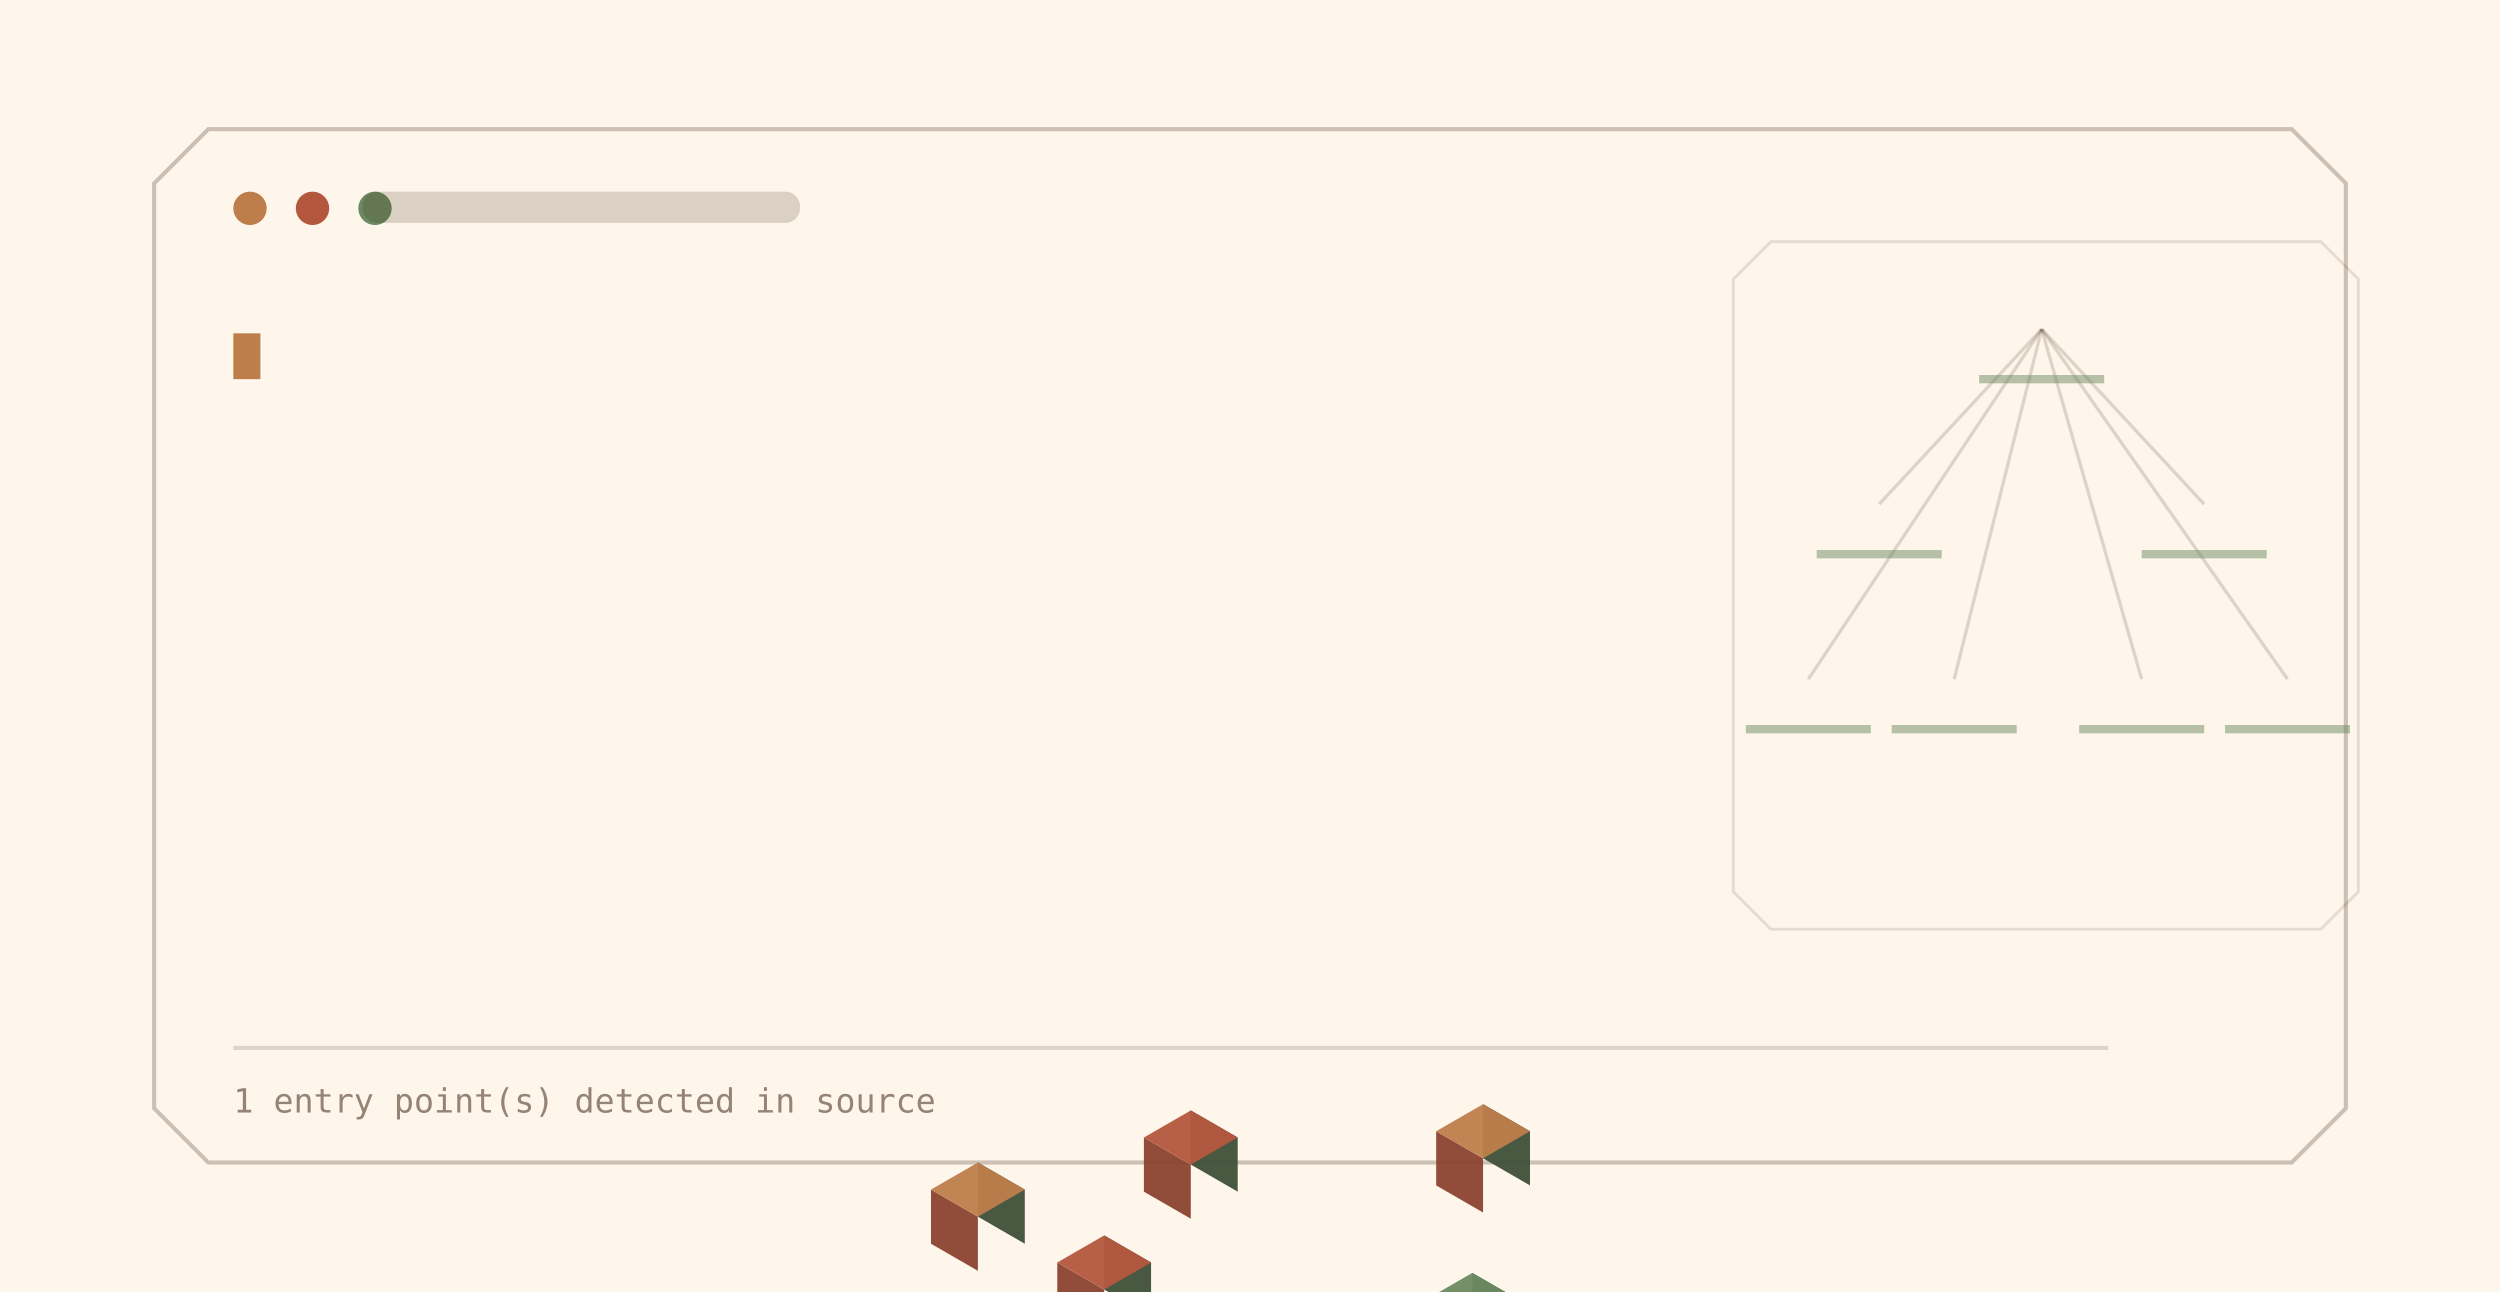
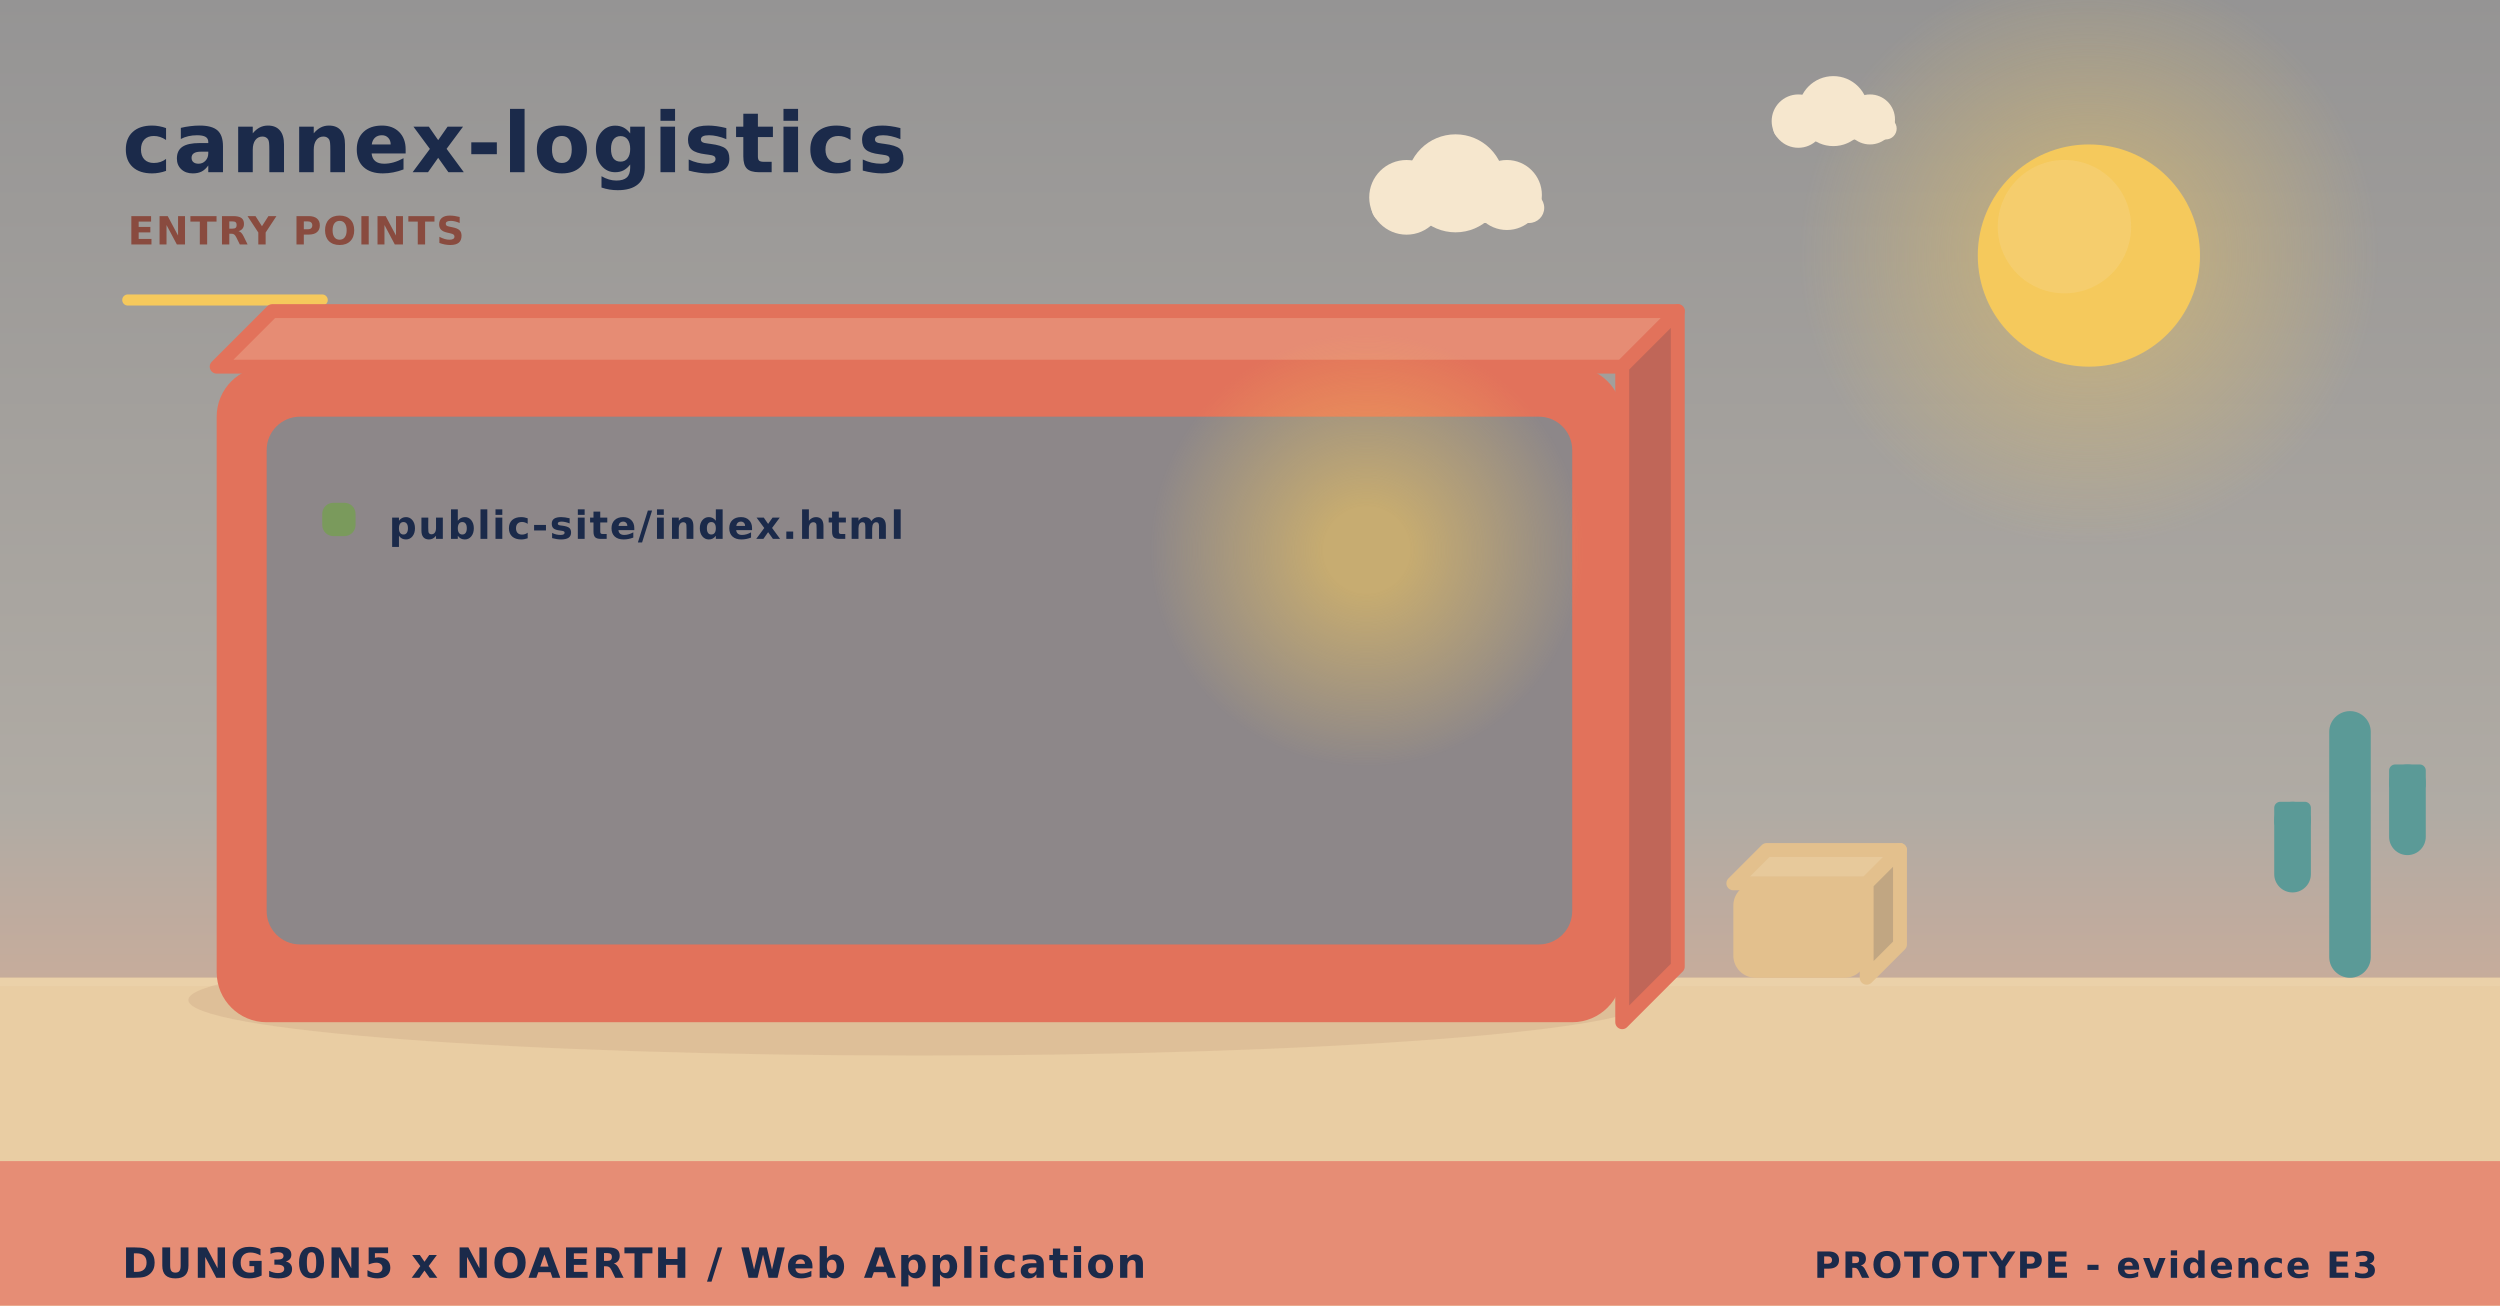
- <svg xmlns="http://www.w3.org/2000/svg" viewBox="0 0 1200 620" width="1200" height="620" role="img" aria-label="cannex-logistics command surface">
-   <rect width="1200" height="620" fill="#fef6eb" />
-   <defs>
-     <linearGradient id="gt" x1="0" y1="0" x2="1" y2="1">
-       <stop offset="0%" stop-color="#be7e4c" />
-       <stop offset="100%" stop-color="#b4573f" />
-     </linearGradient>
-   </defs>
-   <path d="M100.00,62.00 H1100.00 L1126.00,88.00 V532.00 L1100.00,558.00 H100.00 L74.00,532.00 V88.00 Z" fill="none" stroke="rgba(63,37,22,0.300)" stroke-width="2.00" opacity="0.85" />
-   <circle cx="120.00" cy="100.00" r="8.00" fill="#be7e4c" opacity="1.00" />
-   <circle cx="150.00" cy="100.00" r="8.00" fill="#b4573f" opacity="1.00" />
-   <circle cx="180.00" cy="100.00" r="8.00" fill="#6c8a62" opacity="1.00" />
-   <rect x="174.00" y="92.00" width="210.00" height="15.00" rx="7.00" fill="rgba(63,37,22,0.180)" opacity="1.00" />
-   <text x="112" y="148" font-family="ui-monospace,SFMono-Regular,Menlo,monospace" font-size="21" fill="rgba(63,37,22,0.800)" opacity="0">public-site/index.html<animate attributeName="opacity" values="0;1;1;0" dur="1.5s" begin="0.0s" repeatCount="indefinite" />
-   </text>
-   <rect x="112" y="160" width="13" height="22" fill="#be7e4c">
-     <animate attributeName="opacity" values="1;0;1" dur="1.05s" begin="0s" repeatCount="indefinite" />
-   </rect>
-   <path d="M850.00,116.00 H1114.00 L1132.00,134.00 V428.00 L1114.00,446.00 H850.00 L832.00,428.00 V134.00 Z" fill="none" stroke="rgba(63,37,22,0.180)" stroke-width="1.40" opacity="0.70" />
-   <line x1="980.00" y1="158.00" x2="902.00" y2="242.00" stroke="rgba(63,37,22,0.300)" stroke-width="1.60" opacity="0.55" />
-   <line x1="980.00" y1="158.00" x2="1058.00" y2="242.00" stroke="rgba(63,37,22,0.300)" stroke-width="1.60" opacity="0.55" />
-   <line x1="980.00" y1="158.00" x2="868.00" y2="326.00" stroke="rgba(63,37,22,0.300)" stroke-width="1.60" opacity="0.55" />
-   <line x1="980.00" y1="158.00" x2="938.00" y2="326.00" stroke="rgba(63,37,22,0.300)" stroke-width="1.60" opacity="0.55" />
-   <line x1="980.00" y1="158.00" x2="1028.00" y2="326.00" stroke="rgba(63,37,22,0.300)" stroke-width="1.60" opacity="0.55" />
-   <line x1="980.00" y1="158.00" x2="1098.00" y2="326.00" stroke="rgba(63,37,22,0.300)" stroke-width="1.60" opacity="0.55" />
-   <polygon points="711.87,556.00 734.39,569.00 734.39,543.00 711.87,530.00" fill="#3f5039" opacity="0.95" />
-   <polygon points="689.36,569.00 711.87,582.00 711.87,556.00 689.36,543.00" fill="#8c4431" opacity="0.95" />
-   <polygon points="711.87,530.00 734.39,543.00 711.87,556.00 689.36,543.00" fill="#be7e4c" opacity="0.95" />
+ <svg xmlns="http://www.w3.org/2000/svg" width="900" height="470" viewBox="0 0 900 470" role="img" aria-label="cannex-logistics - how it is operated">
+   <linearGradient id="skyt" x1="0" y1="0" x2="0" y2="1">
+     <stop offset="0" stop-color="#959494" />
+     <stop offset="0.62" stop-color="#b0aba4" />
+     <stop offset="1" stop-color="#f3ad8a" />
+   </linearGradient>
+   <rect width="900" height="470" fill="url(#skyt)" />
+   <radialGradient id="sunt">
+     <stop offset="0.35" stop-color="#f5c95c" stop-opacity="0.34" />
+     <stop offset="1" stop-color="#f5c95c" stop-opacity="0" />
+   </radialGradient>
+   <circle cx="752" cy="92" r="104" fill="url(#sunt)" />
+   <circle cx="752" cy="92" r="40" fill="#f5c95c" />
+   <circle cx="743.2" cy="81.6" r="24" fill="#f5d27e" opacity="0.5" />
  <g>
-     <rect x="950.00" y="180.00" width="60.00" height="4.00" rx="0.00" fill="rgba(108,138,98,0.500)" opacity="1.00" />
-     <animate attributeName="opacity" values="0.25;1.0;0.25" dur="14.9s" begin="0.0s" repeatCount="indefinite" />
+     <circle cx="524" cy="66" r="17.64" fill="#f6e7ce" />
+     <circle cx="506.36" cy="71.04" r="13.44" fill="#f6e7ce" />
+     <circle cx="542.48" cy="70.2" r="12.6" fill="#f6e7ce" />
+     <rect x="493.76" y="69.36" width="62.16" height="10.92" rx="5.46" fill="#f6e7ce" />
+     <animateTransform attributeName="transform" type="translate" values="0 0;24 0;0 0" dur="36s" begin="0s" repeatCount="indefinite" />
  </g>
-   <polygon points="571.58,559.00 594.09,572.00 594.09,546.00 571.58,533.00" fill="#3f5039" opacity="0.95" />
-   <polygon points="549.06,572.00 571.58,585.00 571.58,559.00 549.06,546.00" fill="#8c4431" opacity="0.95" />
-   <polygon points="571.58,533.00 594.09,546.00 571.58,559.00 549.06,546.00" fill="#b4573f" opacity="0.95" />
  <g>
-     <rect x="872.00" y="264.00" width="60.00" height="4.00" rx="0.00" fill="rgba(108,138,98,0.500)" opacity="1.00" />
-     <animate attributeName="opacity" values="0.25;1.0;0.25" dur="14.9s" begin="0.4s" repeatCount="indefinite" />
+     <circle cx="660" cy="40" r="12.6" fill="#f6e7ce" />
+     <circle cx="647.4" cy="43.6" r="9.6" fill="#f6e7ce" />
+     <circle cx="673.2" cy="43" r="9" fill="#f6e7ce" />
+     <rect x="638.4" y="42.4" width="44.4" height="7.8" rx="3.9" fill="#f6e7ce" />
+     <animateTransform attributeName="transform" type="translate" values="0 0;-18 0;0 0" dur="46s" begin="3s" repeatCount="indefinite" />
  </g>
-   <polygon points="706.68,637.00 729.19,650.00 729.19,624.00 706.68,611.00" fill="#3f5039" opacity="0.95" />
-   <polygon points="684.16,650.00 706.68,663.00 706.68,637.00 684.16,624.00" fill="#8c4431" opacity="0.95" />
-   <polygon points="706.68,611.00 729.19,624.00 706.68,637.00 684.16,624.00" fill="#6c8a62" opacity="0.95" />
+   <rect x="0" y="352" width="900" height="118" fill="#e9cda3" />
+   <rect x="0" y="352" width="900" height="3" fill="#ebd1a9" />
+   <text x="44" y="62" font-family="Verdana,DejaVu Sans,sans-serif" font-size="30" font-weight="700" letter-spacing="0.6" fill="#1b2a4a" text-anchor="start">cannex-logistics</text>
+   <text x="46" y="88" font-family="Verdana,DejaVu Sans,sans-serif" font-size="14" font-weight="700" letter-spacing="0.6" fill="#894b3f" text-anchor="start">ENTRY POINTS</text>
+   <rect x="44" y="106" width="74" height="4" rx="2" fill="#f5c95c" />
+   <ellipse cx="331" cy="360" rx="263.2" ry="20" fill="rgba(138,90,68,0.11)" />
+   <path d="M78,132 L584,132 L604,112 L98,112 Z" fill="#e68c74" stroke="#e2725b" stroke-width="5" stroke-linejoin="round" />
+   <path d="M584,132 L604,112 L604,348 L584,368 Z" fill="#c06658" stroke="#e2725b" stroke-width="5" stroke-linejoin="round" />
+   <rect x="78" y="132" width="506" height="236" rx="18" fill="#e2725b" />
+   <rect x="96" y="150" width="470" height="190" rx="12" fill="#88888c" opacity="0.94" />
+   <radialGradient id="lamp65907">
+     <stop offset="0.2" stop-color="#f5c95c" stop-opacity="0.55" />
+     <stop offset="1" stop-color="#f5c95c" stop-opacity="0" />
+   </radialGradient>
+   <circle cx="492" cy="198" r="78" fill="url(#lamp65907)" />
+   <rect x="116" y="181" width="12" height="12" rx="4" fill="#7a9a5c" />
  <g>
-     <rect x="1028.00" y="264.00" width="60.00" height="4.00" rx="0.00" fill="rgba(108,138,98,0.500)" opacity="1.00" />
-     <animate attributeName="opacity" values="0.25;1.0;0.25" dur="14.9s" begin="0.8s" repeatCount="indefinite" />
+     <text x="140" y="194" font-family="Verdana,DejaVu Sans,sans-serif" font-size="14" font-weight="700" letter-spacing="0.6" fill="#1b2a4a" text-anchor="start">public-site/index.html</text>
+     <animateTransform attributeName="transform" type="translate" values="0 10;0 0" dur="0.7s" begin="0.4s" fill="freeze" />
  </g>
-   <polygon points="469.39,584.00 491.90,597.00 491.90,571.00 469.39,558.00" fill="#3f5039" opacity="0.95" />
-   <polygon points="446.87,597.00 469.39,610.00 469.39,584.00 446.87,571.00" fill="#8c4431" opacity="0.95" />
-   <polygon points="469.39,558.00 491.90,571.00 469.39,584.00 446.87,571.00" fill="#be7e4c" opacity="0.95" />
-   <g>
-     <rect x="838.00" y="348.00" width="60.00" height="4.00" rx="0.00" fill="rgba(108,138,98,0.500)" opacity="1.00" />
-     <animate attributeName="opacity" values="0.25;1.0;0.25" dur="14.9s" begin="1.2s" repeatCount="indefinite" />
-   </g>
-   <polygon points="530.01,619.00 552.52,632.00 552.52,606.00 530.01,593.00" fill="#3f5039" opacity="0.95" />
-   <polygon points="507.49,632.00 530.01,645.00 530.01,619.00 507.49,606.00" fill="#8c4431" opacity="0.95" />
-   <polygon points="530.01,593.00 552.52,606.00 530.01,619.00 507.49,606.00" fill="#b4573f" opacity="0.95" />
-   <g>
-     <rect x="908.00" y="348.00" width="60.00" height="4.00" rx="0.00" fill="rgba(108,138,98,0.500)" opacity="1.00" />
-     <animate attributeName="opacity" values="0.25;1.0;0.25" dur="14.9s" begin="1.6s" repeatCount="indefinite" />
-   </g>
-   <polygon points="607.95,664.00 630.47,677.00 630.47,651.00 607.95,638.00" fill="#3f5039" opacity="0.95" />
-   <polygon points="585.43,677.00 607.95,690.00 607.95,664.00 585.43,651.00" fill="#8c4431" opacity="0.95" />
-   <polygon points="607.95,638.00 630.47,651.00 607.95,664.00 585.43,651.00" fill="#6c8a62" opacity="0.95" />
-   <g>
-     <rect x="998.00" y="348.00" width="60.00" height="4.00" rx="0.00" fill="rgba(108,138,98,0.500)" opacity="1.00" />
-     <animate attributeName="opacity" values="0.25;1.0;0.25" dur="14.9s" begin="2.0s" repeatCount="indefinite" />
-   </g>
-   <polygon points="668.57,699.00 691.09,712.00 691.09,686.00 668.57,673.00" fill="#3f5039" opacity="0.95" />
-   <polygon points="646.05,712.00 668.57,725.00 668.57,699.00 646.05,686.00" fill="#8c4431" opacity="0.95" />
-   <polygon points="668.57,673.00 691.09,686.00 668.57,699.00 646.05,686.00" fill="#be7e4c" opacity="0.95" />
-   <g>
-     <rect x="1068.00" y="348.00" width="60.00" height="4.00" rx="0.00" fill="rgba(108,138,98,0.500)" opacity="1.00" />
-     <animate attributeName="opacity" values="0.25;1.0;0.25" dur="14.9s" begin="2.4s" repeatCount="indefinite" />
-   </g>
-   <rect x="112.00" y="502.00" width="900.00" height="2.00" rx="0.00" fill="rgba(63,37,22,0.160)" opacity="1.00" />
-   <text x="112" y="534" font-family="ui-monospace,Menlo,monospace" font-size="16" fill="rgba(63,37,22,0.550)">1 entry point(s) detected in source</text>
+   <path d="M624,318 L672,318 L684,306 L636,306 Z" fill="#e7c99b" stroke="#e3c08d" stroke-width="5" stroke-linejoin="round" />
+   <path d="M672,318 L684,306 L684,340 L672,352 Z" fill="#c1a682" stroke="#e3c08d" stroke-width="5" stroke-linejoin="round" />
+   <rect x="624" y="318" width="48" height="34" rx="8" fill="#e3c08d" />
+   <rect x="838.52" y="256" width="14.96" height="96" rx="7.48" fill="#5b9a97" />
+   <rect x="818.72" y="288.64" width="13.2" height="32.64" rx="6.6" fill="#5b9a97" />
+   <rect x="818.72" y="288.64" width="13.2" height="9.6" rx="2.2" fill="#5b9a97" />
+   <rect x="860.08" y="275.2" width="13.2" height="32.64" rx="6.6" fill="#5b9a97" />
+   <rect x="860.08" y="275.2" width="13.2" height="9.6" rx="2.2" fill="#5b9a97" />
+   <rect x="0" y="418" width="900" height="52" rx="0" fill="#e68972" opacity="0.94" />
+   <text x="44" y="460" font-family="Verdana,DejaVu Sans,sans-serif" font-size="15" font-weight="700" letter-spacing="0.6" fill="#1b2a4a" text-anchor="start">DUNG30N5 x NOAERTH  /  Web Application</text>
+   <text x="856" y="460" font-family="Verdana,DejaVu Sans,sans-serif" font-size="13" font-weight="700" letter-spacing="0.6" fill="#1b2a4a" text-anchor="end">PROTOTYPE  -  evidence E3</text>
</svg>
